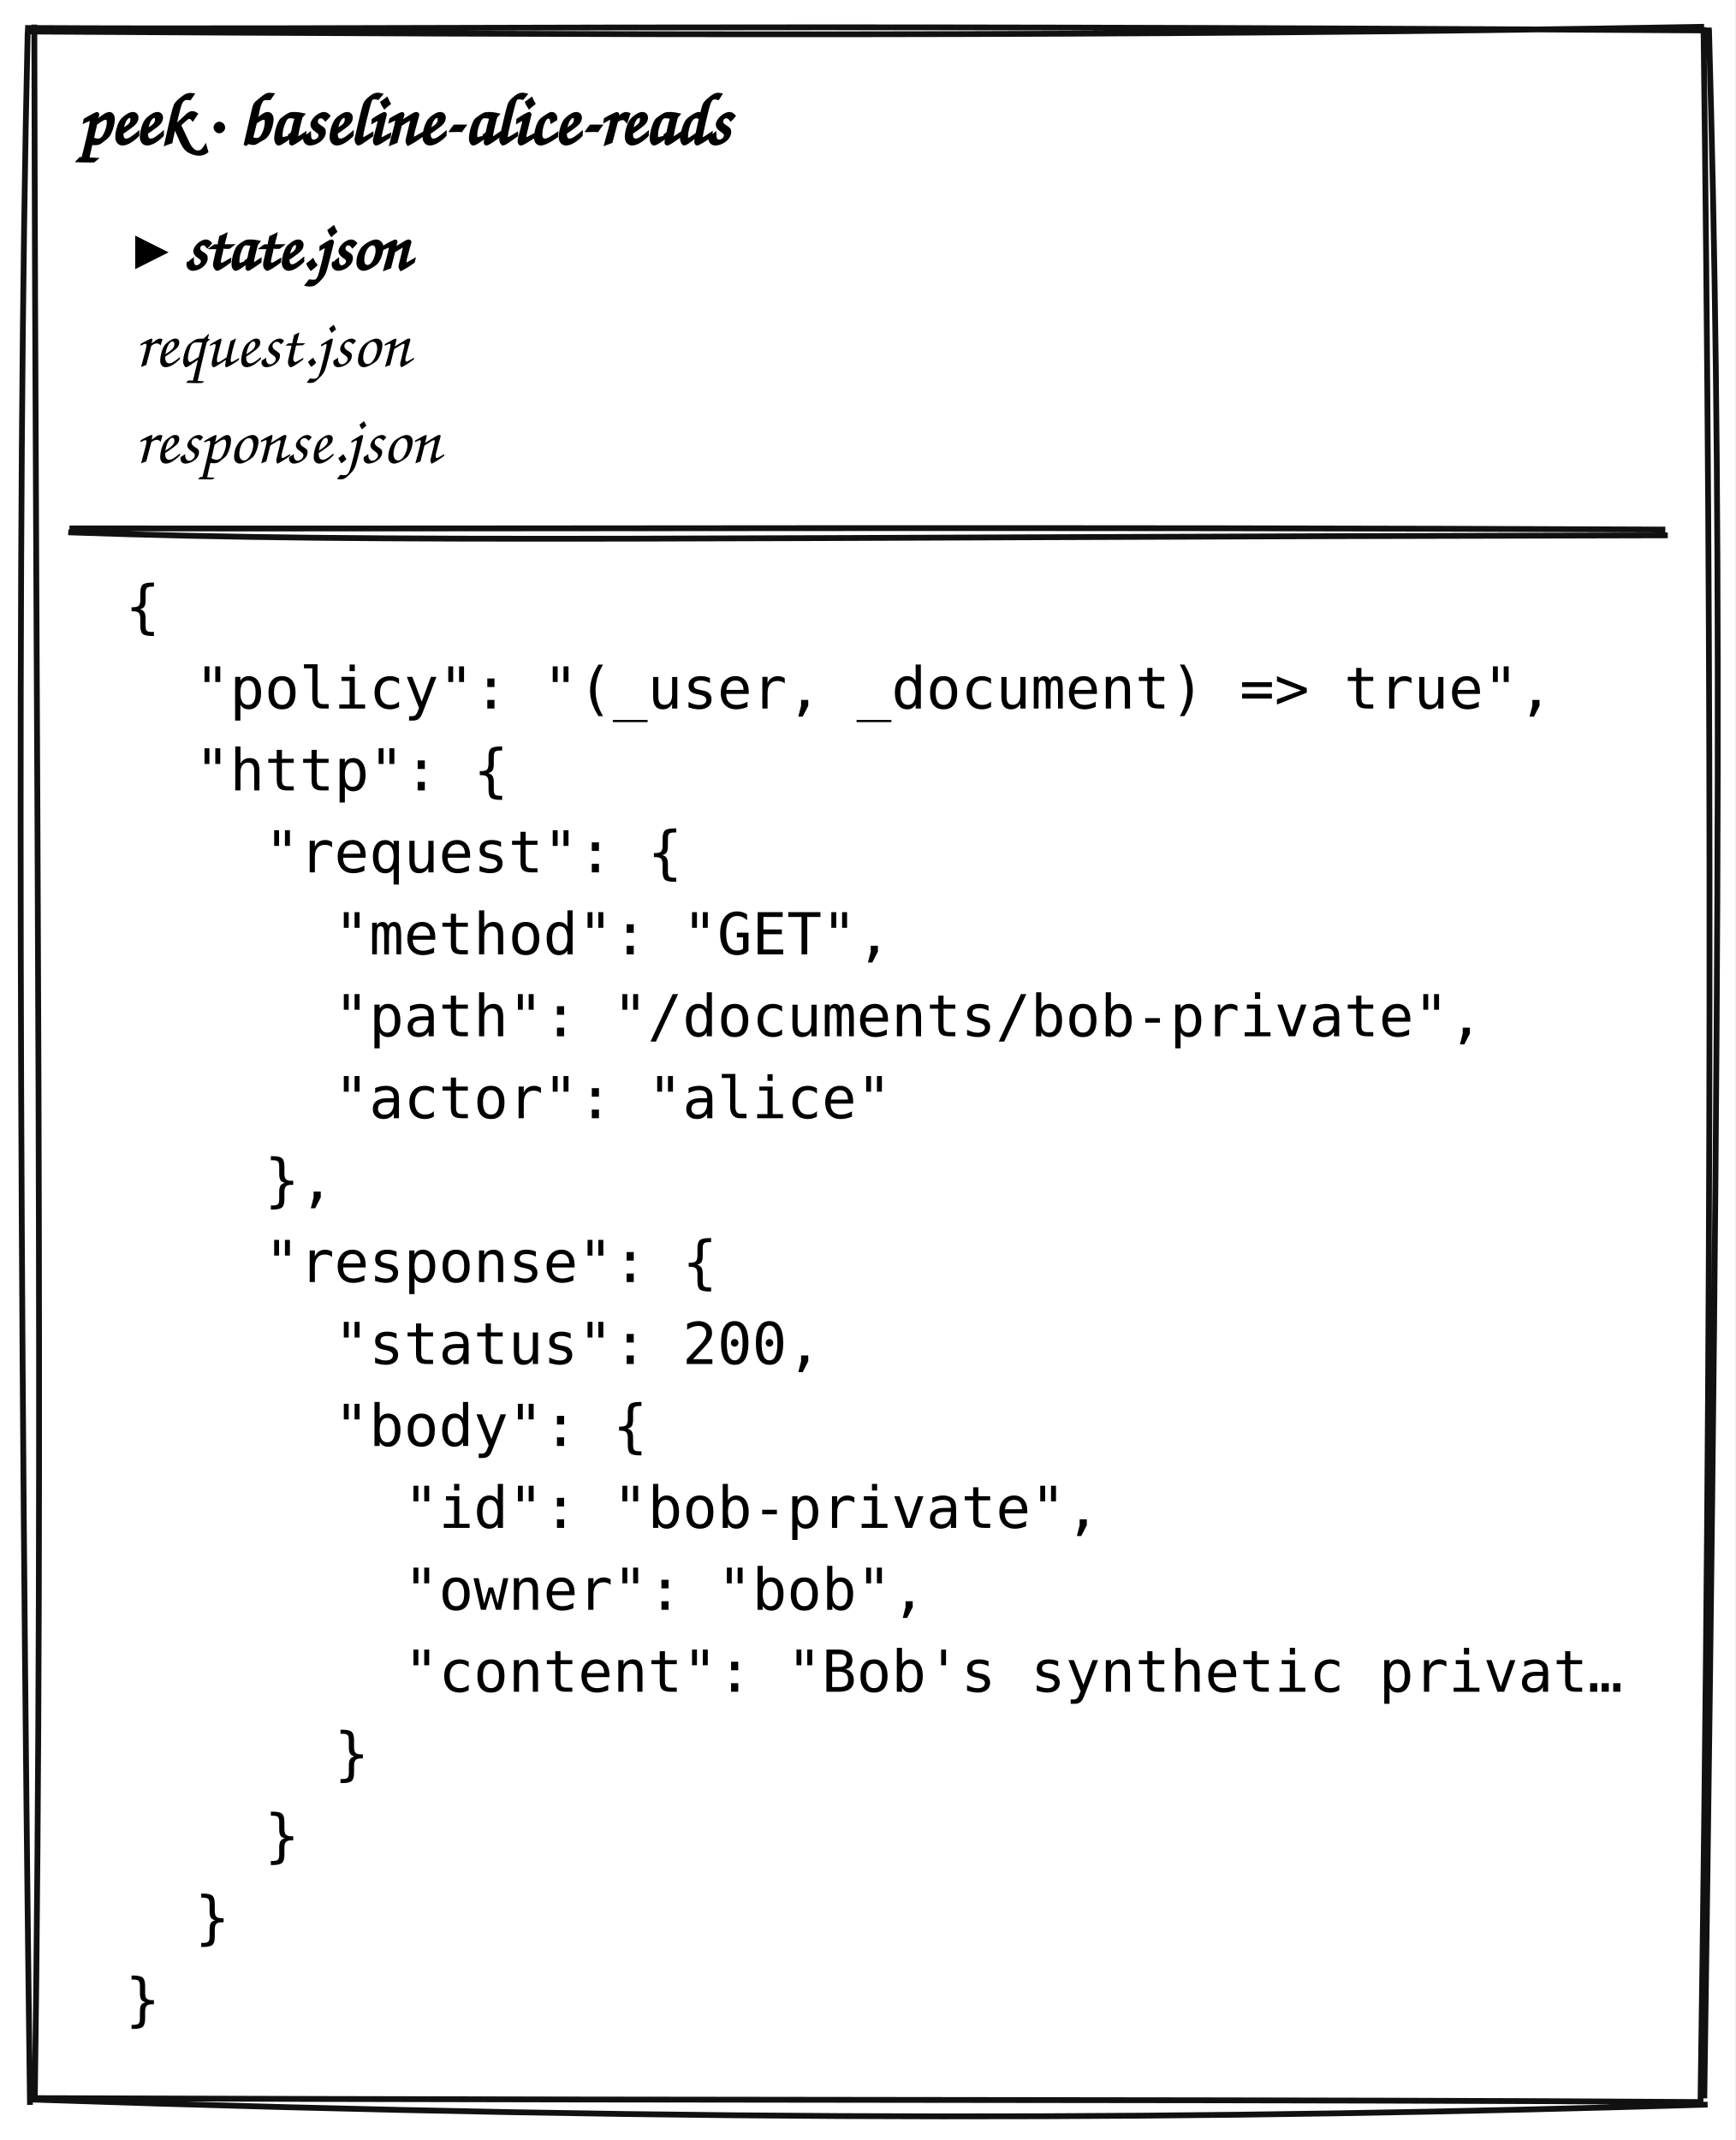
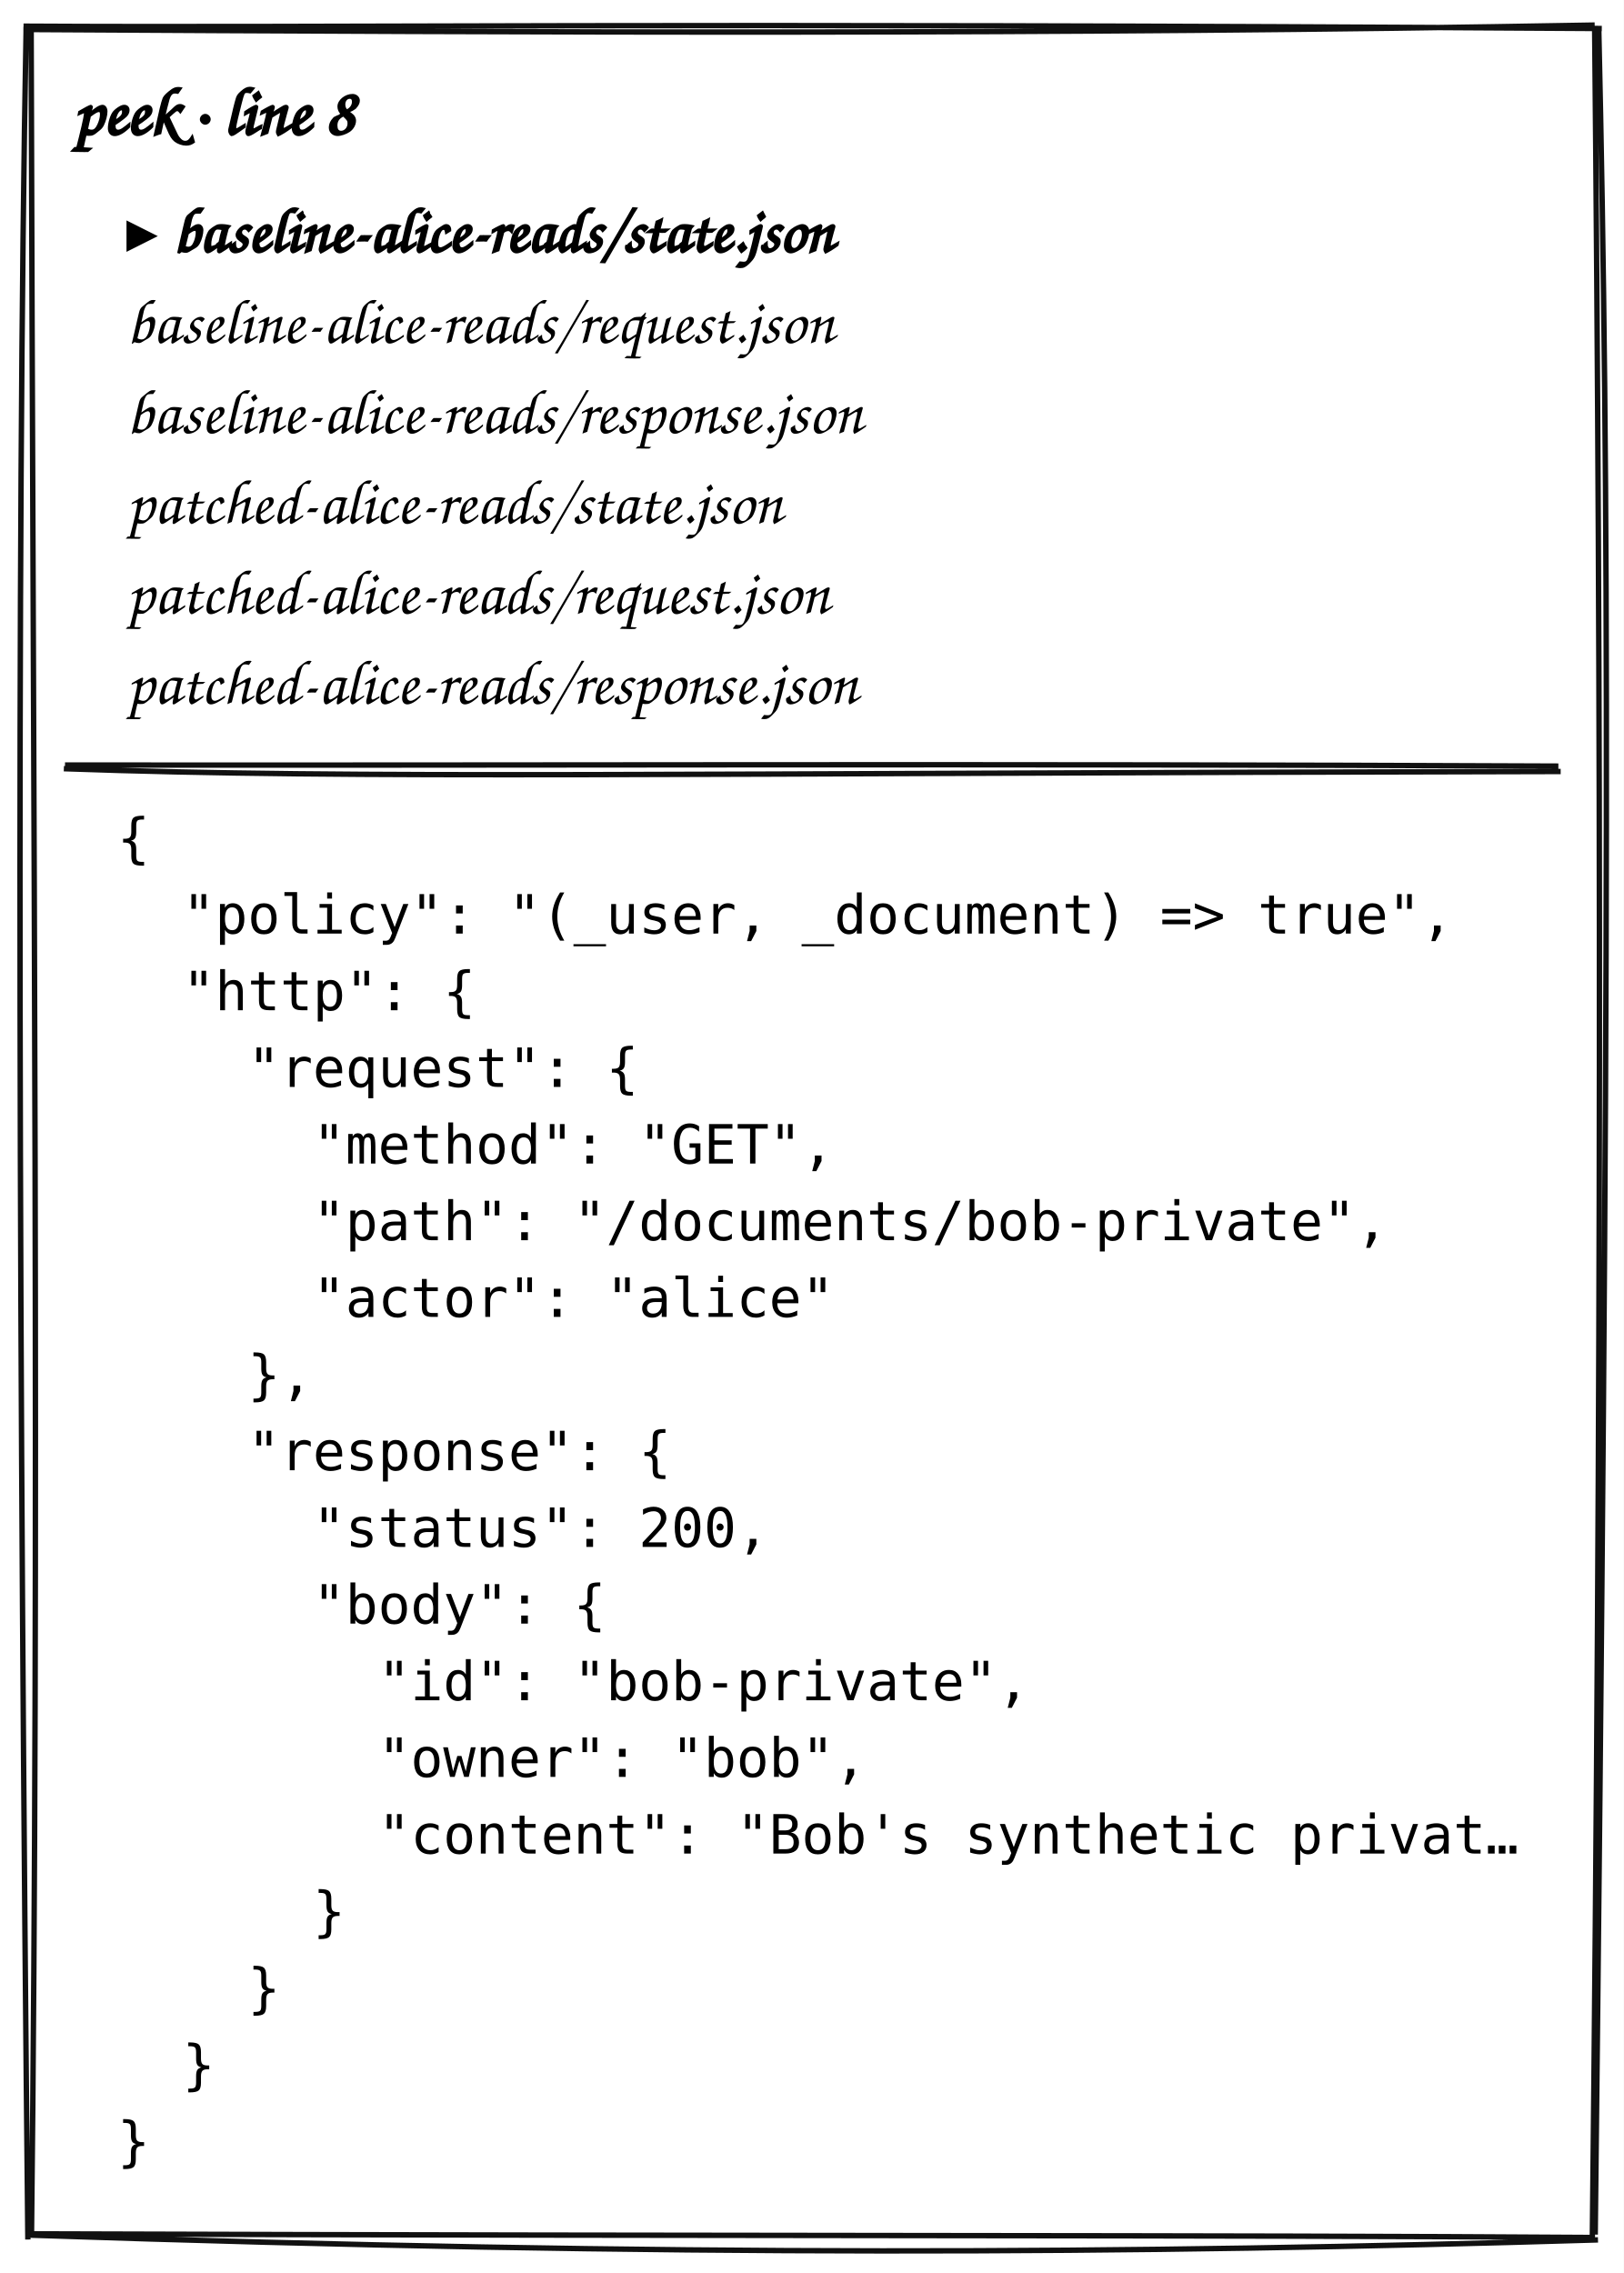
- <svg xmlns="http://www.w3.org/2000/svg" viewBox="0 0 360 444" width="360" height="444" role="img" aria-label="Peek on baseline-alice-reads, listing state.json, request.json, response.json, showing state.json">
+ <svg xmlns="http://www.w3.org/2000/svg" viewBox="0 0 360 504" width="360" height="504" role="img" aria-label="Peek on line 8, listing baseline-alice-reads/state.json, baseline-alice-reads/request.json, baseline-alice-reads/response.json, patched-alice-reads/state.json, patched-alice-reads/request.json, patched-alice-reads/response.json, showing baseline-alice-reads/state.json">
  <rect width="100%" height="100%" fill="#fff" />
-   <text x="16" y="30" font-family="Virgil, 'Comic Sans MS', 'Segoe Print', cursive" font-size="15" font-weight="bold">peek · baseline-alice-reads</text>
-   <text x="28" y="56" font-family="Virgil, 'Comic Sans MS', 'Segoe Print', cursive" font-size="14" font-weight="bold">▸ state.json</text>
-   <text x="28" y="76" font-family="Virgil, 'Comic Sans MS', 'Segoe Print', cursive" font-size="14">  request.json</text>
-   <text x="28" y="96" font-family="Virgil, 'Comic Sans MS', 'Segoe Print', cursive" font-size="14">  response.json</text>
-   <path d="M14.156 110.446 C79.538 112.77, 147.467 111.428, 346.017 111.067 M14.412 109.632 C115.951 109.751, 217.923 109.289, 345.509 109.872" stroke="#111" stroke-width="1.2" fill="none" />
-   <text x="26" y="130" font-family="ui-monospace, 'SF Mono', Menlo, Consolas, monospace" font-size="12" xml:space="preserve">{</text>
-   <text x="26" y="147" font-family="ui-monospace, 'SF Mono', Menlo, Consolas, monospace" font-size="12" xml:space="preserve">  "policy": "(_user, _document) =&gt; true",</text>
-   <text x="26" y="164" font-family="ui-monospace, 'SF Mono', Menlo, Consolas, monospace" font-size="12" xml:space="preserve">  "http": {</text>
-   <text x="26" y="181" font-family="ui-monospace, 'SF Mono', Menlo, Consolas, monospace" font-size="12" xml:space="preserve">    "request": {</text>
-   <text x="26" y="198" font-family="ui-monospace, 'SF Mono', Menlo, Consolas, monospace" font-size="12" xml:space="preserve">      "method": "GET",</text>
-   <text x="26" y="215" font-family="ui-monospace, 'SF Mono', Menlo, Consolas, monospace" font-size="12" xml:space="preserve">      "path": "/documents/bob-private",</text>
-   <text x="26" y="232" font-family="ui-monospace, 'SF Mono', Menlo, Consolas, monospace" font-size="12" xml:space="preserve">      "actor": "alice"</text>
-   <text x="26" y="249" font-family="ui-monospace, 'SF Mono', Menlo, Consolas, monospace" font-size="12" xml:space="preserve">    },</text>
-   <text x="26" y="266" font-family="ui-monospace, 'SF Mono', Menlo, Consolas, monospace" font-size="12" xml:space="preserve">    "response": {</text>
-   <text x="26" y="283" font-family="ui-monospace, 'SF Mono', Menlo, Consolas, monospace" font-size="12" xml:space="preserve">      "status": 200,</text>
-   <text x="26" y="300" font-family="ui-monospace, 'SF Mono', Menlo, Consolas, monospace" font-size="12" xml:space="preserve">      "body": {</text>
-   <text x="26" y="317" font-family="ui-monospace, 'SF Mono', Menlo, Consolas, monospace" font-size="12" xml:space="preserve">        "id": "bob-private",</text>
-   <text x="26" y="334" font-family="ui-monospace, 'SF Mono', Menlo, Consolas, monospace" font-size="12" xml:space="preserve">        "owner": "bob",</text>
-   <text x="26" y="351" font-family="ui-monospace, 'SF Mono', Menlo, Consolas, monospace" font-size="12" xml:space="preserve">        "content": "Bob's synthetic privat…</text>
-   <text x="26" y="368" font-family="ui-monospace, 'SF Mono', Menlo, Consolas, monospace" font-size="12" xml:space="preserve">      }</text>
-   <text x="26" y="385" font-family="ui-monospace, 'SF Mono', Menlo, Consolas, monospace" font-size="12" xml:space="preserve">    }</text>
-   <text x="26" y="402" font-family="ui-monospace, 'SF Mono', Menlo, Consolas, monospace" font-size="12" xml:space="preserve">  }</text>
-   <text x="26" y="419" font-family="ui-monospace, 'SF Mono', Menlo, Consolas, monospace" font-size="12" xml:space="preserve">}</text>
-   <path d="M5.217 5.802 C75.684 6.208, 143.974 4.964, 355.133 6.324 M5.184 6.537 C119.85 7.196, 233.925 7.729, 353.559 5.558 M353.436 5.641 C355.143 138.155, 355.251 268.424, 352.802 436.567 M354.569 6.148 C357.091 96.345, 357.193 186.317, 353.596 435.359 M354.29 436.658 C251.843 439.748, 149.259 440.423, 6.932 435.615 M353.396 436.126 C265.527 435.536, 175.984 435.876, 6.58 435.315 M7.212 436.225 C9.139 298.632, 7.407 159.399, 7.122 5.106 M6.223 436.716 C4.1 270.815, 3.403 106.675, 5.743 6.671" stroke="#111" stroke-width="1.2" fill="none" />
+   <text x="16" y="30" font-family="Virgil, 'Comic Sans MS', 'Segoe Print', cursive" font-size="15" font-weight="bold">peek · line 8</text>
+   <text x="28" y="56" font-family="Virgil, 'Comic Sans MS', 'Segoe Print', cursive" font-size="14" font-weight="bold">▸ baseline-alice-reads/state.json</text>
+   <text x="28" y="76" font-family="Virgil, 'Comic Sans MS', 'Segoe Print', cursive" font-size="14">  baseline-alice-reads/request.json</text>
+   <text x="28" y="96" font-family="Virgil, 'Comic Sans MS', 'Segoe Print', cursive" font-size="14">  baseline-alice-reads/response.json</text>
+   <text x="28" y="116" font-family="Virgil, 'Comic Sans MS', 'Segoe Print', cursive" font-size="14">  patched-alice-reads/state.json</text>
+   <text x="28" y="136" font-family="Virgil, 'Comic Sans MS', 'Segoe Print', cursive" font-size="14">  patched-alice-reads/request.json</text>
+   <text x="28" y="156" font-family="Virgil, 'Comic Sans MS', 'Segoe Print', cursive" font-size="14">  patched-alice-reads/response.json</text>
+   <path d="M14.156 170.446 C79.538 172.77, 147.467 171.428, 346.017 171.067 M14.412 169.632 C115.951 169.751, 217.923 169.289, 345.509 169.872" stroke="#111" stroke-width="1.2" fill="none" />
+   <text x="26" y="190" font-family="ui-monospace, 'SF Mono', Menlo, Consolas, monospace" font-size="12" xml:space="preserve">{</text>
+   <text x="26" y="207" font-family="ui-monospace, 'SF Mono', Menlo, Consolas, monospace" font-size="12" xml:space="preserve">  "policy": "(_user, _document) =&gt; true",</text>
+   <text x="26" y="224" font-family="ui-monospace, 'SF Mono', Menlo, Consolas, monospace" font-size="12" xml:space="preserve">  "http": {</text>
+   <text x="26" y="241" font-family="ui-monospace, 'SF Mono', Menlo, Consolas, monospace" font-size="12" xml:space="preserve">    "request": {</text>
+   <text x="26" y="258" font-family="ui-monospace, 'SF Mono', Menlo, Consolas, monospace" font-size="12" xml:space="preserve">      "method": "GET",</text>
+   <text x="26" y="275" font-family="ui-monospace, 'SF Mono', Menlo, Consolas, monospace" font-size="12" xml:space="preserve">      "path": "/documents/bob-private",</text>
+   <text x="26" y="292" font-family="ui-monospace, 'SF Mono', Menlo, Consolas, monospace" font-size="12" xml:space="preserve">      "actor": "alice"</text>
+   <text x="26" y="309" font-family="ui-monospace, 'SF Mono', Menlo, Consolas, monospace" font-size="12" xml:space="preserve">    },</text>
+   <text x="26" y="326" font-family="ui-monospace, 'SF Mono', Menlo, Consolas, monospace" font-size="12" xml:space="preserve">    "response": {</text>
+   <text x="26" y="343" font-family="ui-monospace, 'SF Mono', Menlo, Consolas, monospace" font-size="12" xml:space="preserve">      "status": 200,</text>
+   <text x="26" y="360" font-family="ui-monospace, 'SF Mono', Menlo, Consolas, monospace" font-size="12" xml:space="preserve">      "body": {</text>
+   <text x="26" y="377" font-family="ui-monospace, 'SF Mono', Menlo, Consolas, monospace" font-size="12" xml:space="preserve">        "id": "bob-private",</text>
+   <text x="26" y="394" font-family="ui-monospace, 'SF Mono', Menlo, Consolas, monospace" font-size="12" xml:space="preserve">        "owner": "bob",</text>
+   <text x="26" y="411" font-family="ui-monospace, 'SF Mono', Menlo, Consolas, monospace" font-size="12" xml:space="preserve">        "content": "Bob's synthetic privat…</text>
+   <text x="26" y="428" font-family="ui-monospace, 'SF Mono', Menlo, Consolas, monospace" font-size="12" xml:space="preserve">      }</text>
+   <text x="26" y="445" font-family="ui-monospace, 'SF Mono', Menlo, Consolas, monospace" font-size="12" xml:space="preserve">    }</text>
+   <text x="26" y="462" font-family="ui-monospace, 'SF Mono', Menlo, Consolas, monospace" font-size="12" xml:space="preserve">  }</text>
+   <text x="26" y="479" font-family="ui-monospace, 'SF Mono', Menlo, Consolas, monospace" font-size="12" xml:space="preserve">}</text>
+   <path d="M5.217 5.802 C75.684 6.208, 143.974 4.964, 355.133 6.324 M5.184 6.537 C119.85 7.196, 233.925 7.729, 353.559 5.558 M353.545 5.71 C355.002 156.263, 355.09 305.004, 353.034 496.457 M354.458 6.119 C356.804 108.99, 356.886 211.679, 353.674 495.483 M354.29 496.658 C251.843 499.748, 149.259 500.423, 6.932 495.615 M353.396 496.126 C265.527 495.536, 175.984 495.876, 6.58 495.315 M6.978 496.182 C8.758 339.265, 7.361 181.025, 6.904 5.279 M6.179 496.577 C4.226 307.988, 3.664 120.819, 5.793 6.541" stroke="#111" stroke-width="1.2" fill="none" />
</svg>
